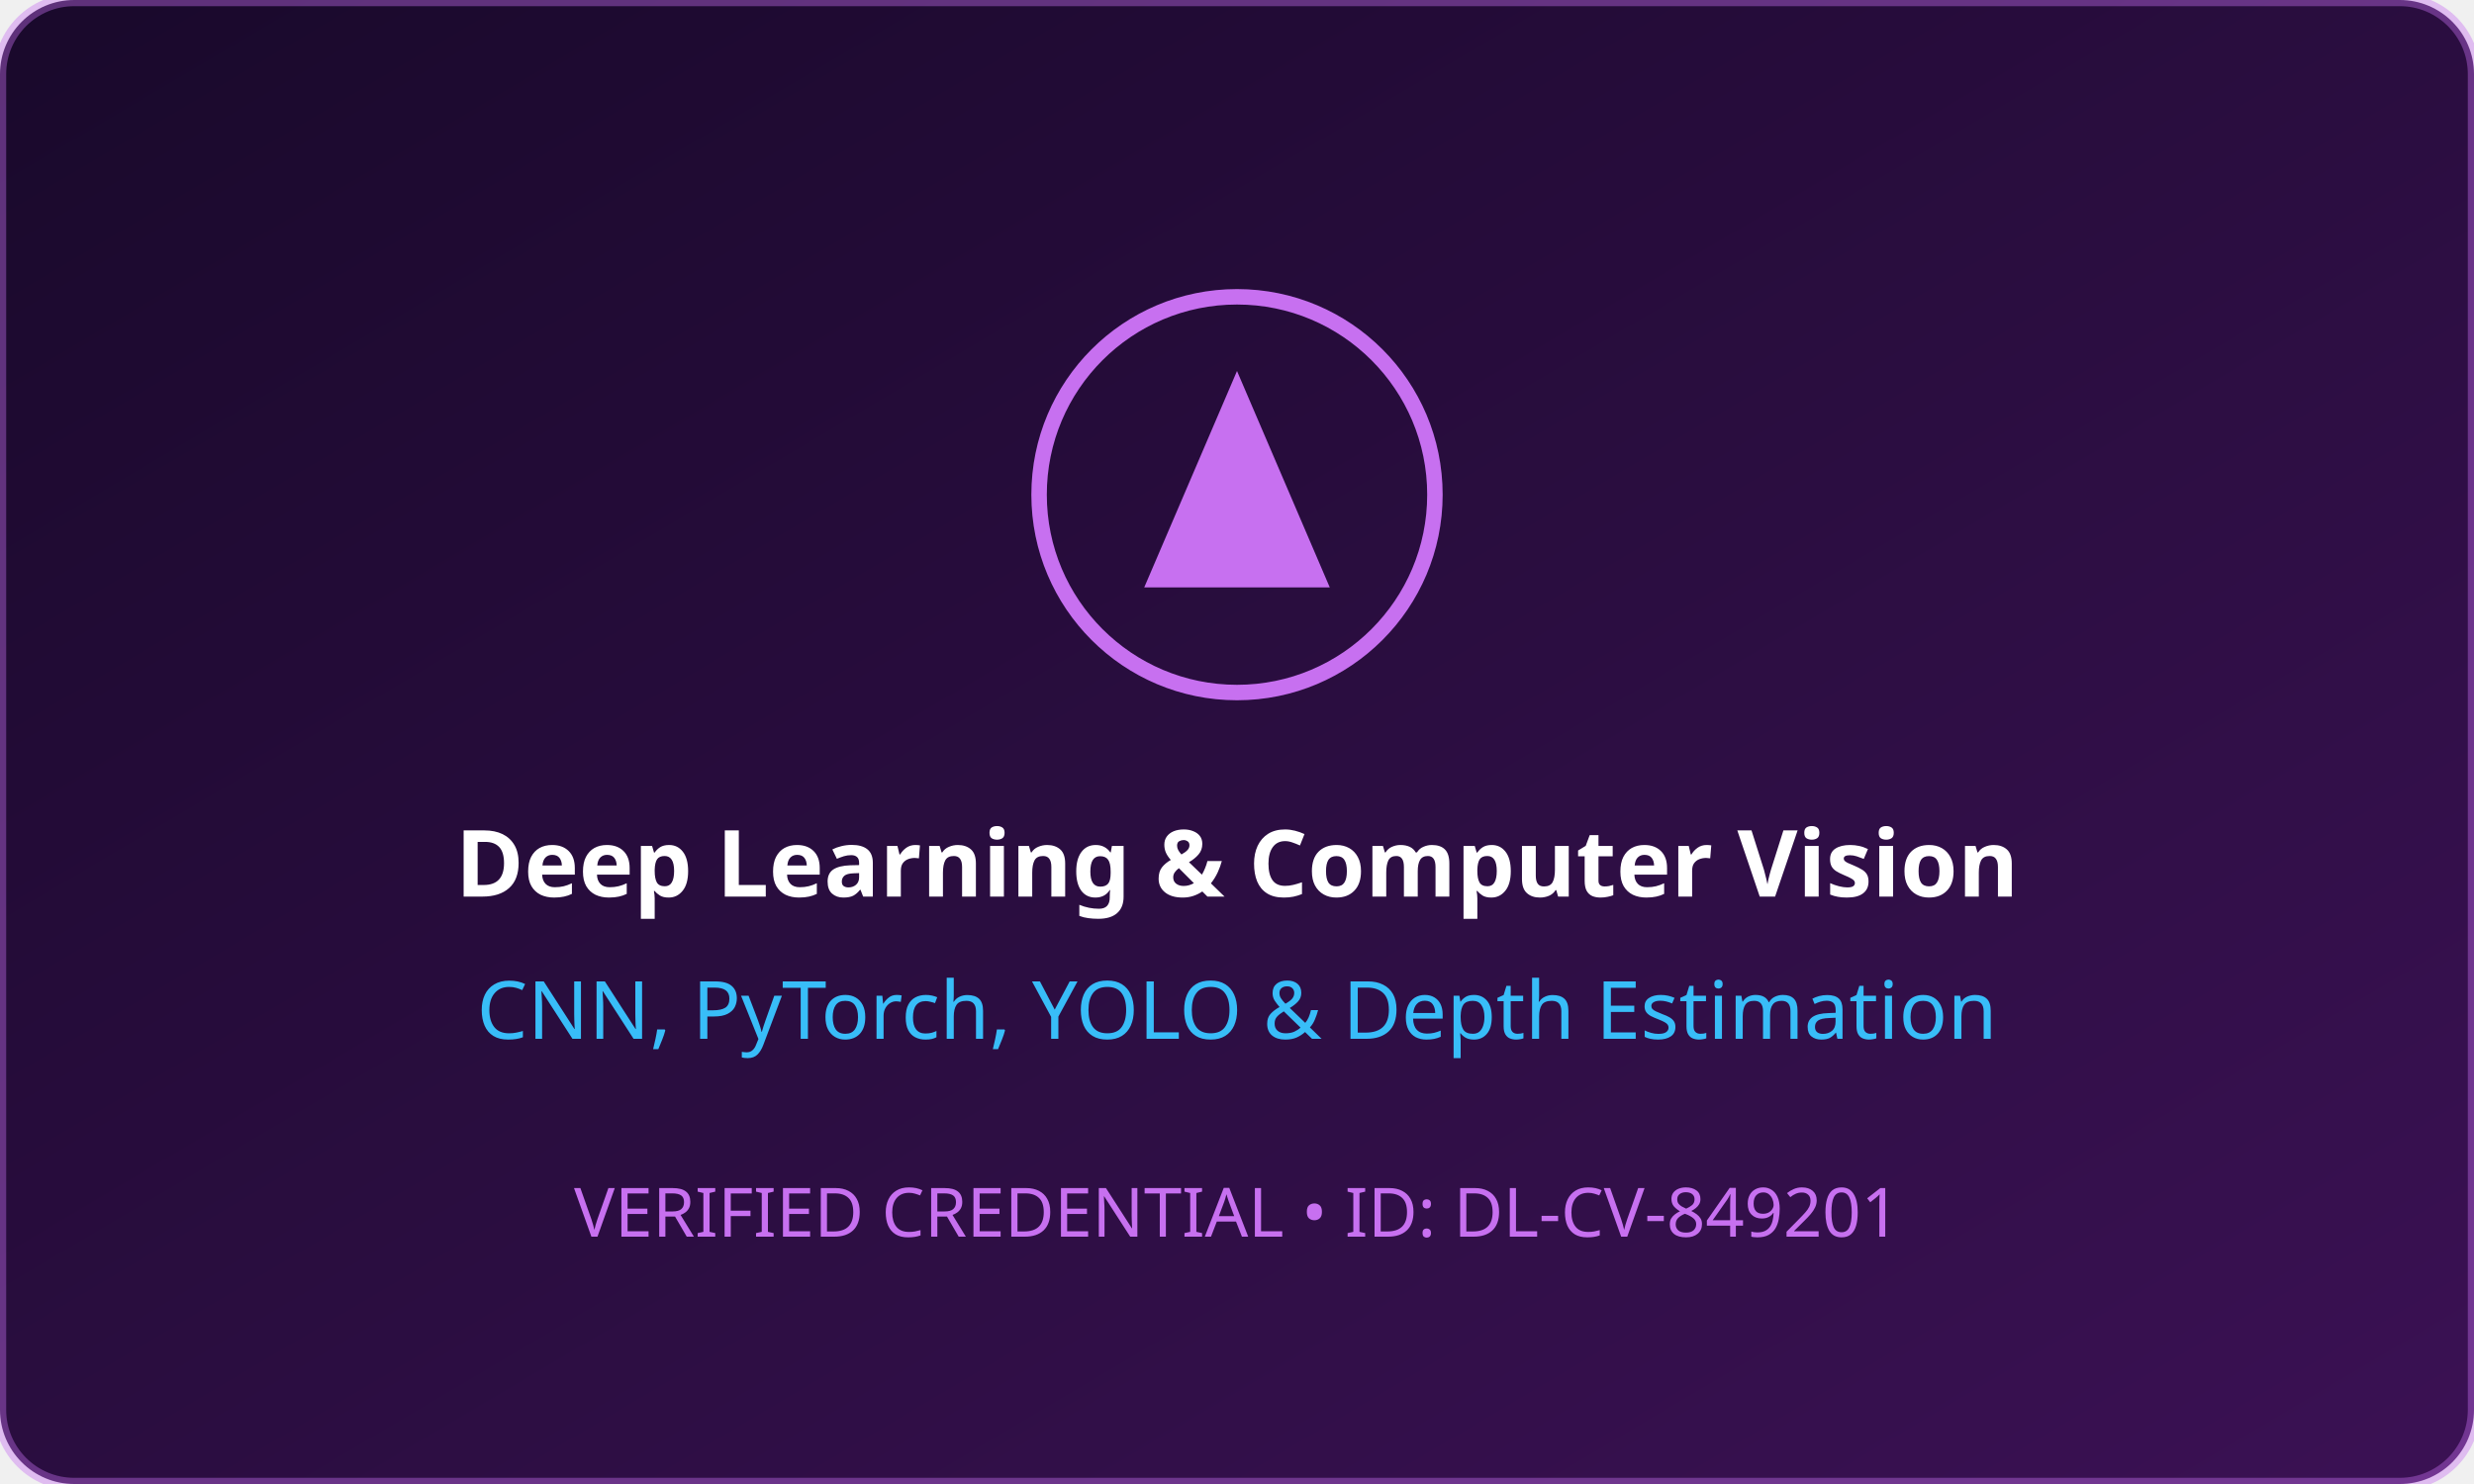
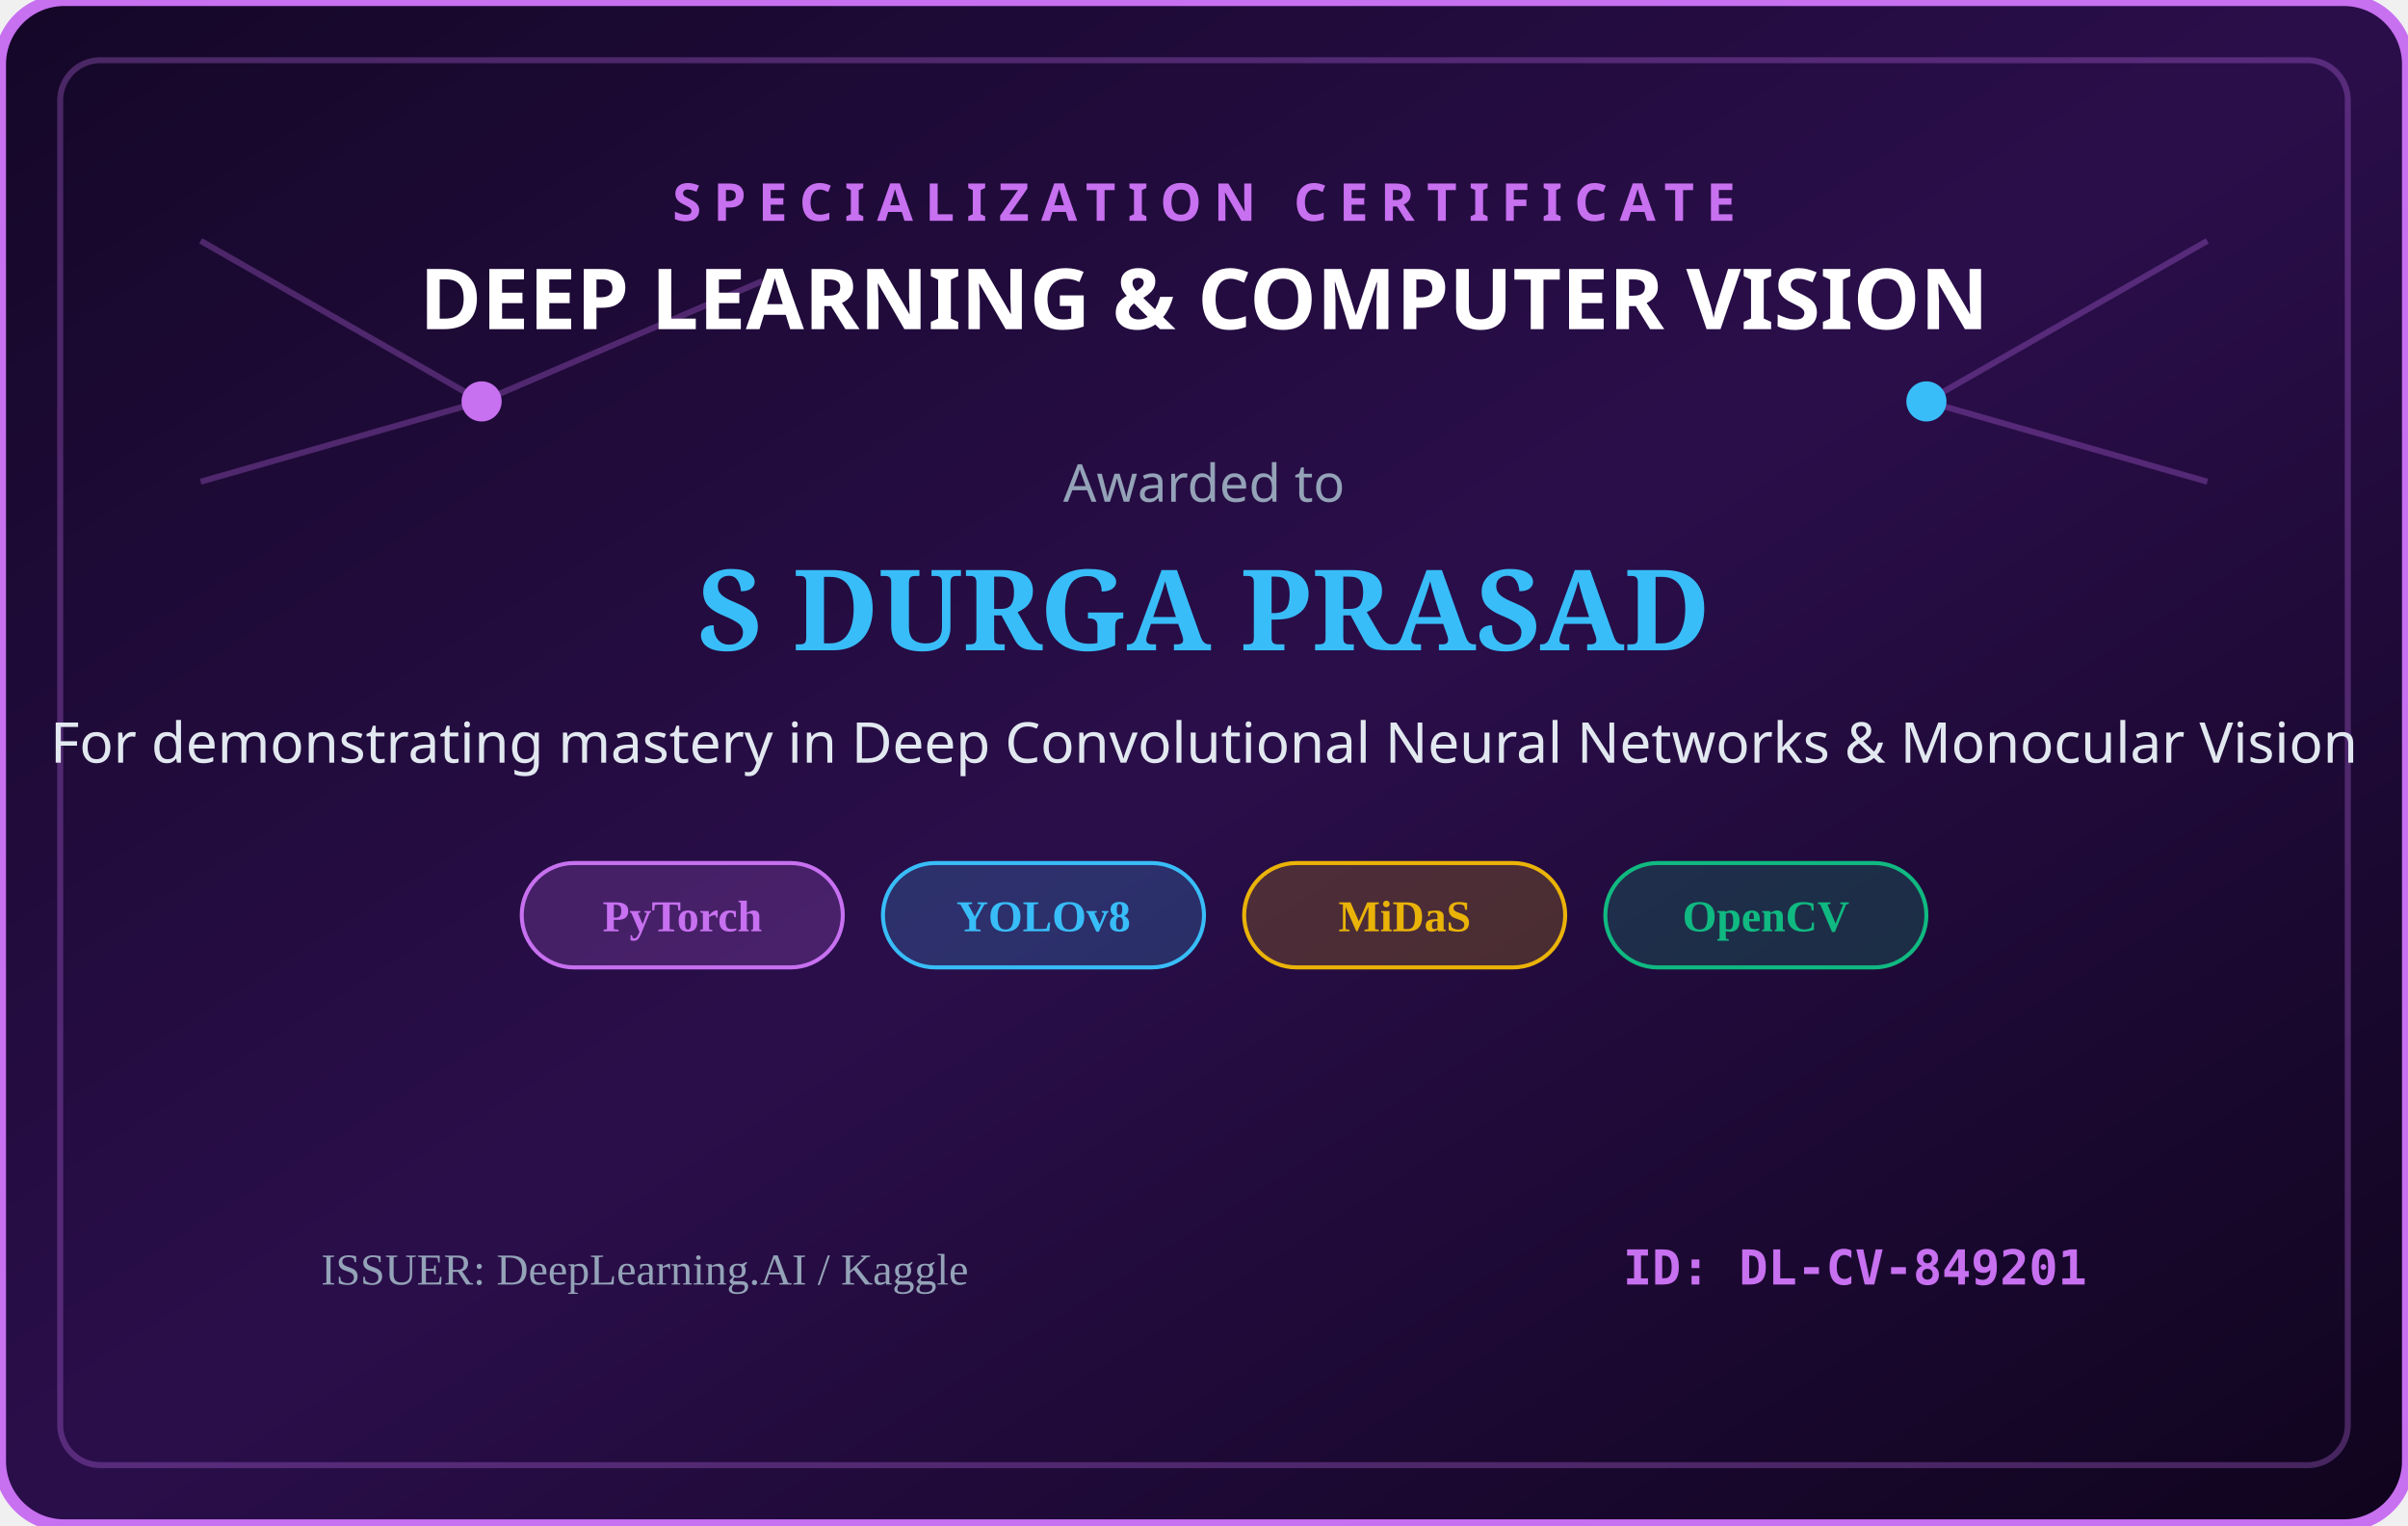
- <svg xmlns="http://www.w3.org/2000/svg" viewBox="0 0 400 240" width="100%" height="100%">
+ <svg xmlns="http://www.w3.org/2000/svg" viewBox="0 0 600 380" width="100%" height="100%">
  <defs>
-     <linearGradient id="c_bg2" x1="0%" y1="0%" x2="100%" y2="100%">
-       <stop offset="0%" stop-color="#19092b" />
-       <stop offset="100%" stop-color="#3b1154" />
+     <linearGradient id="dl_bg" x1="0%" y1="0%" x2="100%" y2="100%">
+       <stop offset="0%" stop-color="#140727" />
+       <stop offset="50%" stop-color="#2a0e4a" />
+       <stop offset="100%" stop-color="#0f041d" />
+     </linearGradient>
+     <linearGradient id="purple_grad" x1="0%" y1="0%" x2="100%" y2="0%">
+       <stop offset="0%" stop-color="#c770f0" />
+       <stop offset="100%" stop-color="#a855f7" />
    </linearGradient>
  </defs>
-   <rect width="400" height="240" rx="12" fill="url(#c_bg2)" stroke="rgba(199,112,240,0.4)" stroke-width="2" />
-   <circle cx="200" cy="80" r="32" fill="none" stroke="#c770f0" stroke-width="2.5" />
-   <polygon points="200,60 215,95 185,95" fill="#c770f0" />
-   <text x="200" y="145" text-anchor="middle" fill="#ffffff" font-family="system-ui, sans-serif" font-size="15" font-weight="bold">Deep Learning &amp; Computer Vision</text>
-   <text x="200" y="168" text-anchor="middle" fill="#38bdf8" font-family="system-ui, sans-serif" font-size="13">CNN, PyTorch, YOLO &amp; Depth Estimation</text>
-   <text x="200" y="200" text-anchor="middle" fill="#c770f0" font-family="system-ui, sans-serif" font-size="11">VERIFIED CREDENTIAL • ID: DL-CV-849201</text>
+   <rect width="600" height="380" rx="16" fill="url(#dl_bg)" stroke="#c770f0" stroke-width="3" />
+   <rect x="15" y="15" width="570" height="350" rx="10" fill="none" stroke="rgba(199,112,240,0.3)" stroke-width="1.5" />
+   <g stroke="rgba(199,112,240,0.3)" stroke-width="1.5">
+     <line x1="50" y1="60" x2="120" y2="100" />
+     <line x1="50" y1="120" x2="120" y2="100" />
+     <line x1="120" y1="100" x2="190" y2="70" />
+     <line x1="550" y1="60" x2="480" y2="100" />
+     <line x1="550" y1="120" x2="480" y2="100" />
+   </g>
+   <circle cx="120" cy="100" r="5" fill="#c770f0" />
+   <circle cx="480" cy="100" r="5" fill="#38bdf8" />
+   <text x="300" y="55" text-anchor="middle" fill="#c770f0" font-family="system-ui, sans-serif" font-size="13" letter-spacing="3" font-weight="bold">SPECIALIZATION CERTIFICATE</text>
+   <text x="300" y="82" text-anchor="middle" fill="#ffffff" font-family="system-ui, sans-serif" font-size="21" font-weight="900">DEEP LEARNING &amp; COMPUTER VISION</text>
+   <text x="300" y="125" text-anchor="middle" fill="#94a3b8" font-family="system-ui, sans-serif" font-size="13">Awarded to</text>
+   <text x="300" y="162" text-anchor="middle" fill="#38bdf8" font-family="Georgia, serif" font-size="28" font-weight="bold">S DURGA PRASAD</text>
+   <text x="300" y="190" text-anchor="middle" fill="#e2e8f0" font-family="system-ui, sans-serif" font-size="14">For demonstrating mastery in Deep Convolutional Neural Networks &amp; Monocular Vision</text>
+   <g transform="translate(130, 215)">
+     <rect x="0" y="0" width="80" height="26" rx="13" fill="rgba(199,112,240,0.2)" stroke="#c770f0" />
+     <text x="40" y="17" text-anchor="middle" fill="#c770f0" font-size="11" font-weight="bold">PyTorch</text>
+     <rect x="90" y="0" width="80" height="26" rx="13" fill="rgba(56,189,248,0.2)" stroke="#38bdf8" />
+     <text x="130" y="17" text-anchor="middle" fill="#38bdf8" font-size="11" font-weight="bold">YOLOv8</text>
+     <rect x="180" y="0" width="80" height="26" rx="13" fill="rgba(234,179,8,0.2)" stroke="#eab308" />
+     <text x="220" y="17" text-anchor="middle" fill="#eab308" font-size="11" font-weight="bold">MiDaS</text>
+     <rect x="270" y="0" width="80" height="26" rx="13" fill="rgba(16,185,129,0.2)" stroke="#10b981" />
+     <text x="310" y="17" text-anchor="middle" fill="#10b981" font-size="11" font-weight="bold">OpenCV</text>
+   </g>
+   <text x="80" y="320" fill="#94a3b8" font-size="11">ISSUER: DeepLearning.AI / Kaggle</text>
+   <text x="520" y="320" text-anchor="end" fill="#c770f0" font-family="monospace" font-size="12" font-weight="bold">ID: DL-CV-849201</text>
</svg>
